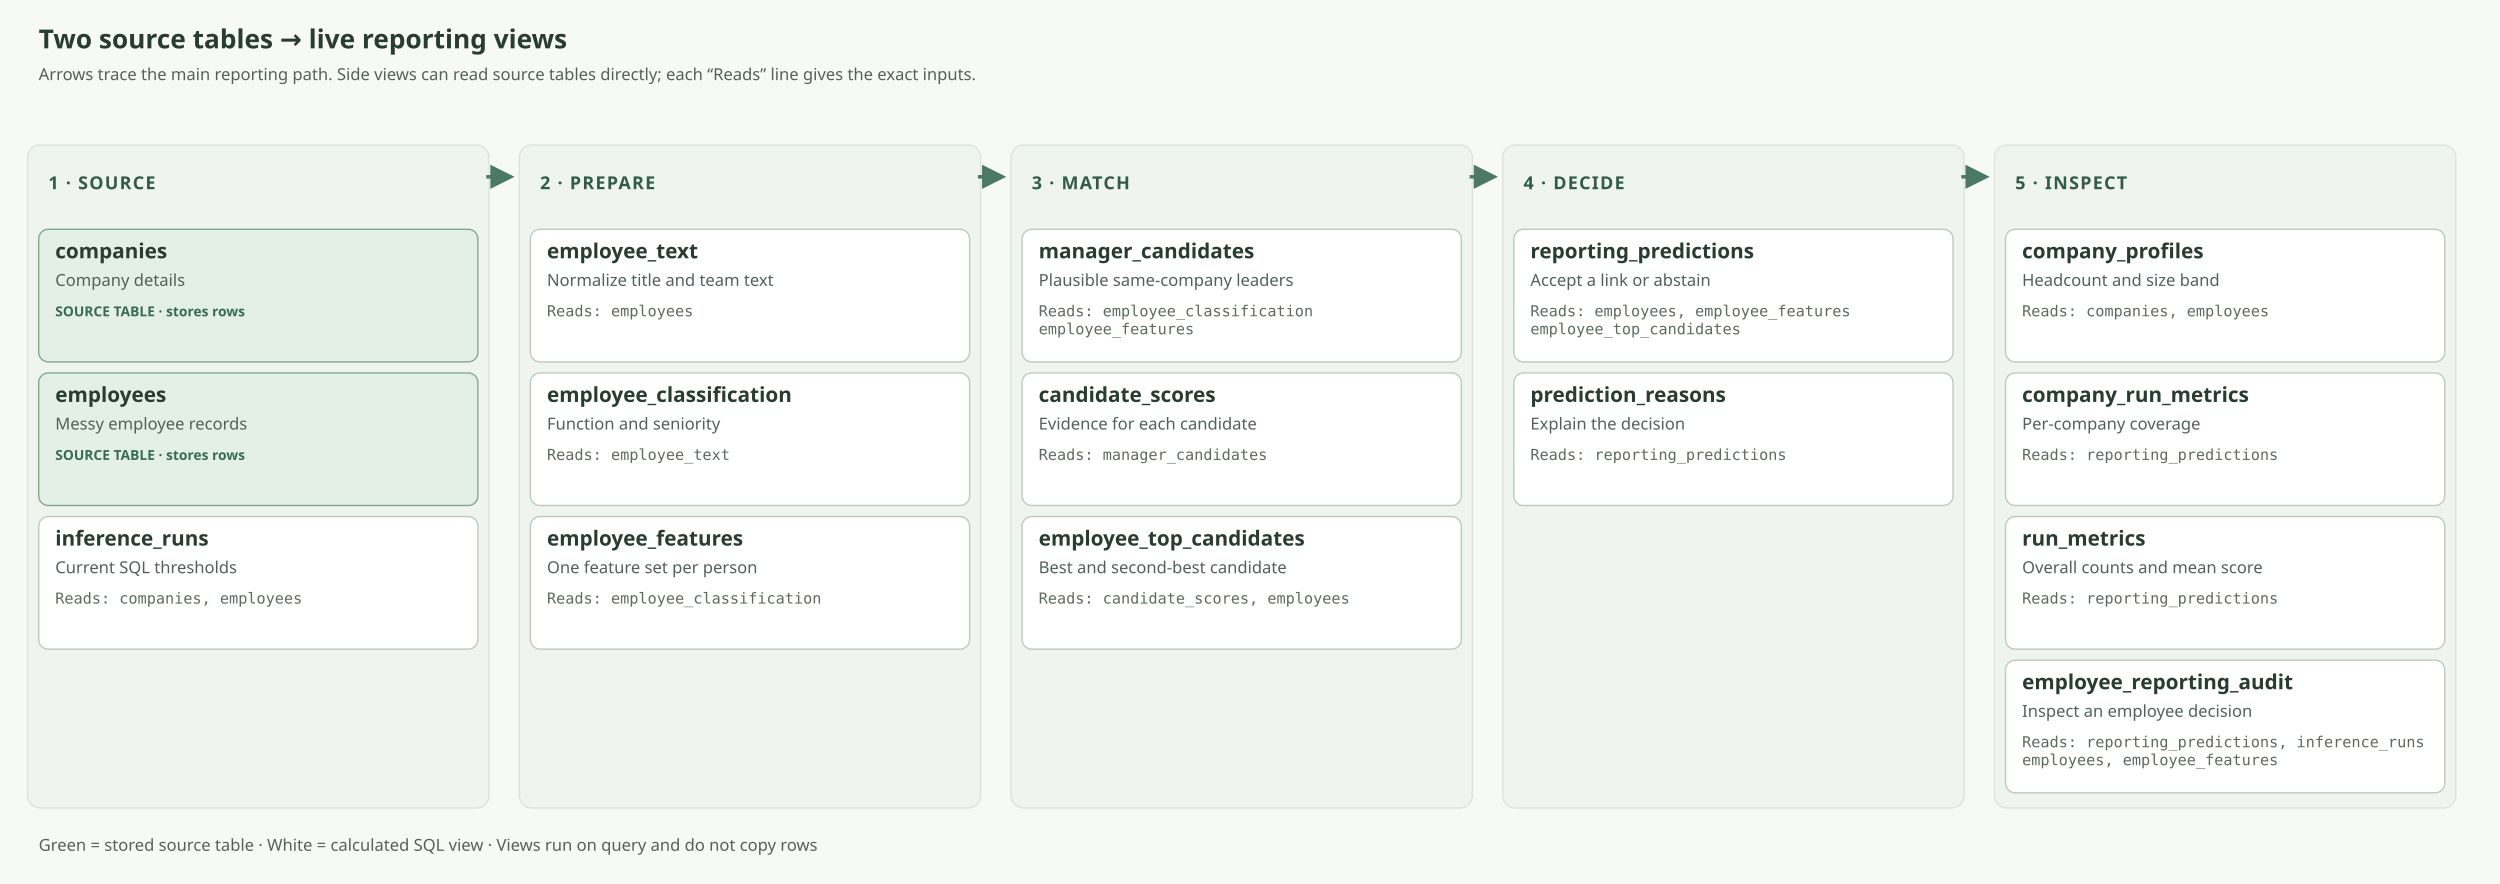
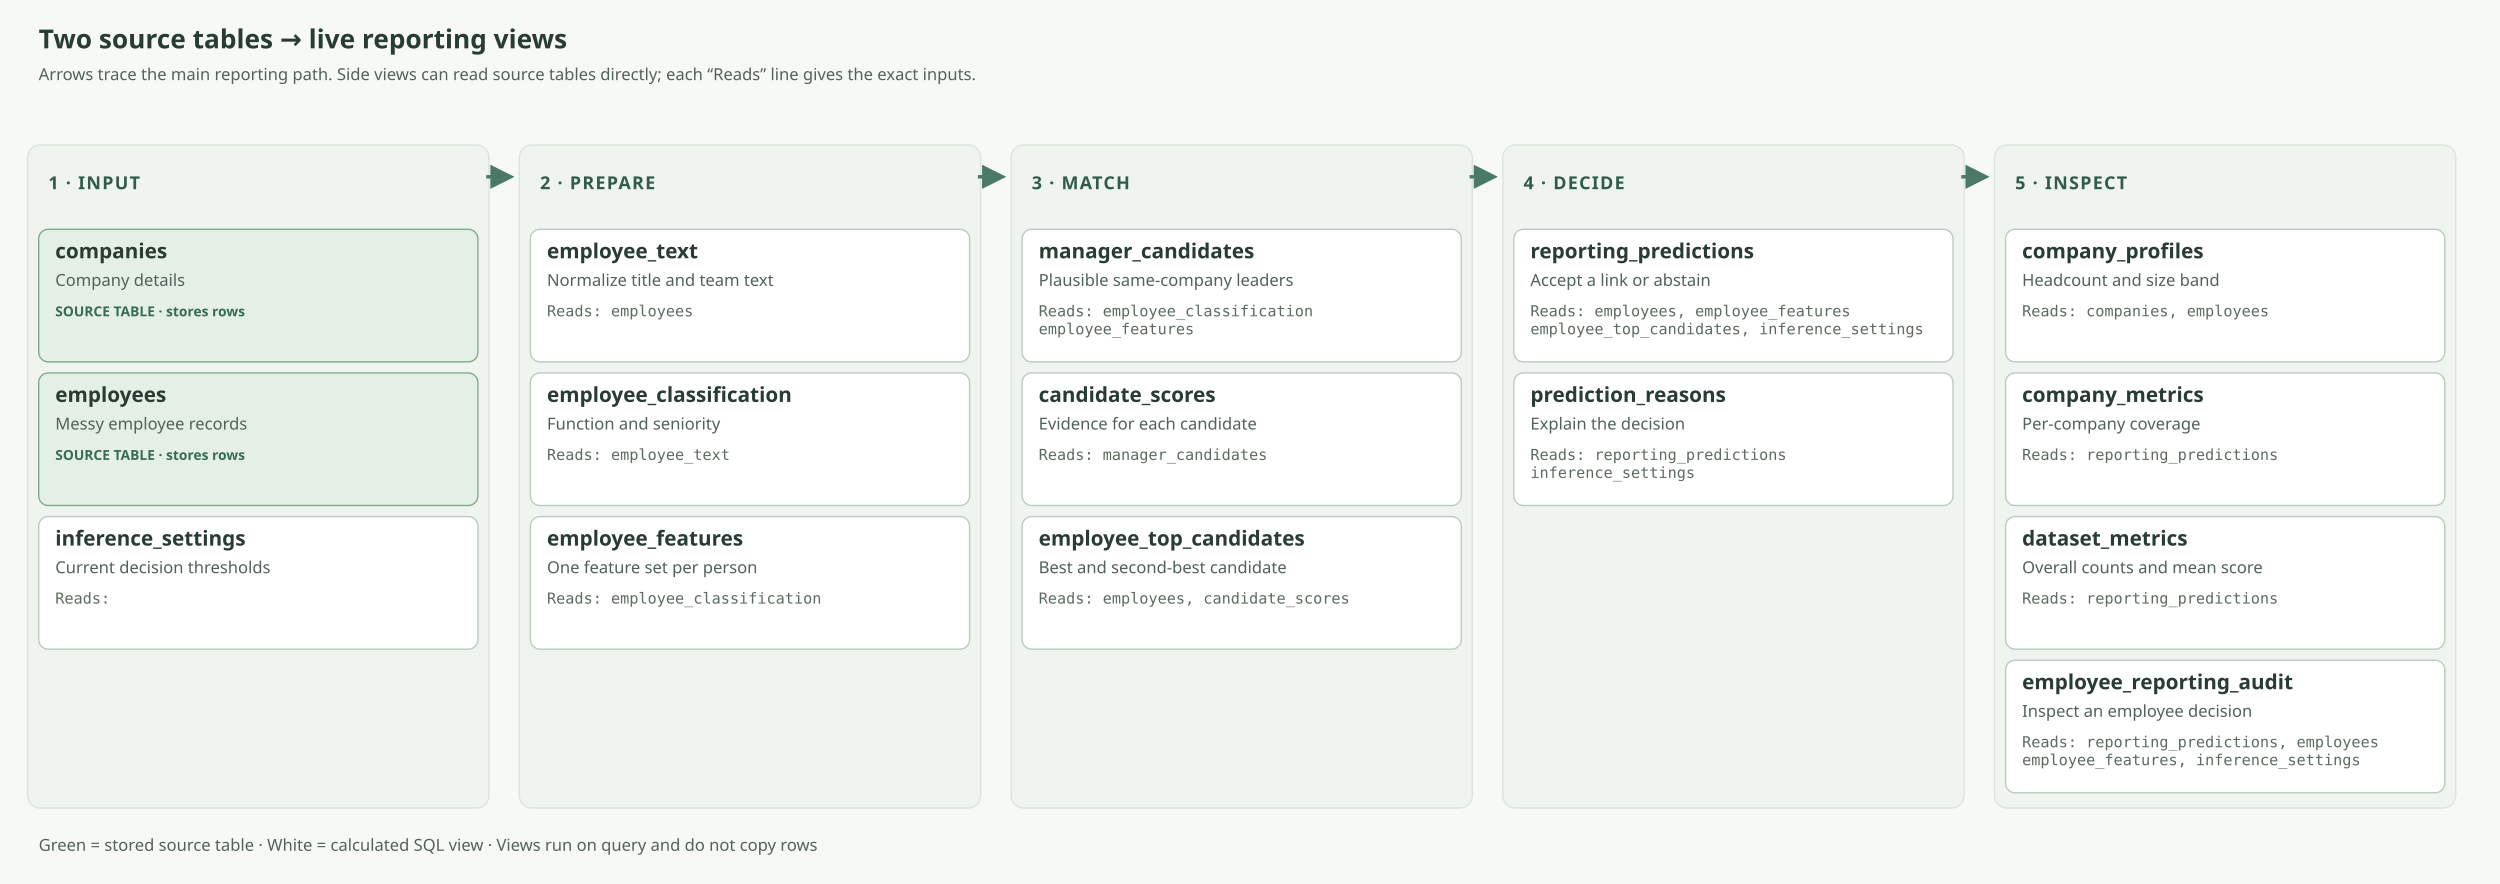
<svg xmlns="http://www.w3.org/2000/svg" width="1810" height="640" viewBox="0 0 1810 640" role="img" aria-labelledby="title desc">
  <defs>
    <marker id="flow-arrow" viewBox="0 0 10 10" refX="8" refY="5" markerWidth="7" markerHeight="7" orient="auto">
      <path d="M0 0 L10 5 L0 10 Z" fill="#4b7965" />
    </marker>
  </defs>
  <rect width="1810" height="640" fill="#f7f9f6" />
  <style>text{font-family:system-ui,sans-serif;fill:#283c32}.heading{font-size:19px;font-weight:700}.note{font-size:12px;fill:#526159}.stage{font-size:13px;font-weight:700;letter-spacing:.07em;fill:#315c49}.name{font-size:15px;font-weight:700}.description{font-size:12px;fill:#506159}.reads{font-family:ui-monospace,monospace;font-size:11px;fill:#5b6b5d}.kind{font-size:10px;font-weight:700;fill:#376c50}</style>
  <text x="28" y="35" class="heading">Two source tables → live reporting views</text>
  <text x="28" y="58" class="note">Arrows trace the main reporting path. Side views can read source tables directly; each “Reads” line gives the exact inputs.</text>
  <rect x="20" y="105" width="334" height="480" rx="9" fill="#f0f4ef" stroke="#dae5da" />
-   <text x="35" y="137" class="stage">1 · SOURCE</text>
+   <text x="35" y="137" class="stage">1 · INPUT</text>
  <path d="M352,128 H369" fill="none" stroke="#4b7965" stroke-width="2.5" marker-end="url(#flow-arrow)" />
  <g aria-label="companies">
    <rect x="28" y="166" width="318" height="96" rx="7" fill="#e4efe6" stroke="#80a98b" />
    <text x="40" y="187" class="name">companies</text>
    <text x="40" y="207" class="description">Company details</text>
    <text x="40" y="229" class="kind">SOURCE TABLE · stores rows</text>
  </g>
  <g aria-label="employees">
    <rect x="28" y="270" width="318" height="96" rx="7" fill="#e4efe6" stroke="#80a98b" />
    <text x="40" y="291" class="name">employees</text>
    <text x="40" y="311" class="description">Messy employee records</text>
    <text x="40" y="333" class="kind">SOURCE TABLE · stores rows</text>
  </g>
-   <g aria-label="inference_runs">
+   <g aria-label="inference_settings">
    <rect x="28" y="374" width="318" height="96" rx="7" fill="#ffffff" stroke="#b9cbbd" />
-     <text x="40" y="395" class="name">inference_runs</text>
-     <text x="40" y="415" class="description">Current SQL thresholds</text>
-     <text x="40" y="437" class="reads">Reads: companies, employees</text>
+     <text x="40" y="395" class="name">inference_settings</text>
+     <text x="40" y="415" class="description">Current decision thresholds</text>
+     <text x="40" y="437" class="reads">Reads: </text>
  </g>
  <rect x="376" y="105" width="334" height="480" rx="9" fill="#f0f4ef" stroke="#dae5da" />
  <text x="391" y="137" class="stage">2 · PREPARE</text>
  <path d="M708,128 H725" fill="none" stroke="#4b7965" stroke-width="2.5" marker-end="url(#flow-arrow)" />
  <g aria-label="employee_text">
    <rect x="384" y="166" width="318" height="96" rx="7" fill="#ffffff" stroke="#b9cbbd" />
    <text x="396" y="187" class="name">employee_text</text>
    <text x="396" y="207" class="description">Normalize title and team text</text>
    <text x="396" y="229" class="reads">Reads: employees</text>
  </g>
  <g aria-label="employee_classification">
    <rect x="384" y="270" width="318" height="96" rx="7" fill="#ffffff" stroke="#b9cbbd" />
    <text x="396" y="291" class="name">employee_classification</text>
    <text x="396" y="311" class="description">Function and seniority</text>
    <text x="396" y="333" class="reads">Reads: employee_text</text>
  </g>
  <g aria-label="employee_features">
    <rect x="384" y="374" width="318" height="96" rx="7" fill="#ffffff" stroke="#b9cbbd" />
    <text x="396" y="395" class="name">employee_features</text>
    <text x="396" y="415" class="description">One feature set per person</text>
    <text x="396" y="437" class="reads">Reads: employee_classification</text>
  </g>
  <rect x="732" y="105" width="334" height="480" rx="9" fill="#f0f4ef" stroke="#dae5da" />
  <text x="747" y="137" class="stage">3 · MATCH</text>
  <path d="M1064,128 H1081" fill="none" stroke="#4b7965" stroke-width="2.5" marker-end="url(#flow-arrow)" />
  <g aria-label="manager_candidates">
    <rect x="740" y="166" width="318" height="96" rx="7" fill="#ffffff" stroke="#b9cbbd" />
    <text x="752" y="187" class="name">manager_candidates</text>
    <text x="752" y="207" class="description">Plausible same-company leaders</text>
    <text x="752" y="229" class="reads">Reads: employee_classification</text>
    <text x="752" y="242" class="reads">employee_features</text>
  </g>
  <g aria-label="candidate_scores">
    <rect x="740" y="270" width="318" height="96" rx="7" fill="#ffffff" stroke="#b9cbbd" />
    <text x="752" y="291" class="name">candidate_scores</text>
    <text x="752" y="311" class="description">Evidence for each candidate</text>
    <text x="752" y="333" class="reads">Reads: manager_candidates</text>
  </g>
  <g aria-label="employee_top_candidates">
    <rect x="740" y="374" width="318" height="96" rx="7" fill="#ffffff" stroke="#b9cbbd" />
    <text x="752" y="395" class="name">employee_top_candidates</text>
    <text x="752" y="415" class="description">Best and second-best candidate</text>
-     <text x="752" y="437" class="reads">Reads: candidate_scores, employees</text>
+     <text x="752" y="437" class="reads">Reads: employees, candidate_scores</text>
  </g>
  <rect x="1088" y="105" width="334" height="480" rx="9" fill="#f0f4ef" stroke="#dae5da" />
  <text x="1103" y="137" class="stage">4 · DECIDE</text>
  <path d="M1420,128 H1437" fill="none" stroke="#4b7965" stroke-width="2.5" marker-end="url(#flow-arrow)" />
  <g aria-label="reporting_predictions">
    <rect x="1096" y="166" width="318" height="96" rx="7" fill="#ffffff" stroke="#b9cbbd" />
    <text x="1108" y="187" class="name">reporting_predictions</text>
    <text x="1108" y="207" class="description">Accept a link or abstain</text>
    <text x="1108" y="229" class="reads">Reads: employees, employee_features</text>
-     <text x="1108" y="242" class="reads">employee_top_candidates</text>
+     <text x="1108" y="242" class="reads">employee_top_candidates, inference_settings</text>
  </g>
  <g aria-label="prediction_reasons">
    <rect x="1096" y="270" width="318" height="96" rx="7" fill="#ffffff" stroke="#b9cbbd" />
    <text x="1108" y="291" class="name">prediction_reasons</text>
    <text x="1108" y="311" class="description">Explain the decision</text>
    <text x="1108" y="333" class="reads">Reads: reporting_predictions</text>
+     <text x="1108" y="346" class="reads">inference_settings</text>
  </g>
  <rect x="1444" y="105" width="334" height="480" rx="9" fill="#f0f4ef" stroke="#dae5da" />
  <text x="1459" y="137" class="stage">5 · INSPECT</text>
  <g aria-label="company_profiles">
    <rect x="1452" y="166" width="318" height="96" rx="7" fill="#ffffff" stroke="#b9cbbd" />
    <text x="1464" y="187" class="name">company_profiles</text>
    <text x="1464" y="207" class="description">Headcount and size band</text>
    <text x="1464" y="229" class="reads">Reads: companies, employees</text>
  </g>
-   <g aria-label="company_run_metrics">
+   <g aria-label="company_metrics">
    <rect x="1452" y="270" width="318" height="96" rx="7" fill="#ffffff" stroke="#b9cbbd" />
-     <text x="1464" y="291" class="name">company_run_metrics</text>
+     <text x="1464" y="291" class="name">company_metrics</text>
    <text x="1464" y="311" class="description">Per-company coverage</text>
    <text x="1464" y="333" class="reads">Reads: reporting_predictions</text>
  </g>
-   <g aria-label="run_metrics">
+   <g aria-label="dataset_metrics">
    <rect x="1452" y="374" width="318" height="96" rx="7" fill="#ffffff" stroke="#b9cbbd" />
-     <text x="1464" y="395" class="name">run_metrics</text>
+     <text x="1464" y="395" class="name">dataset_metrics</text>
    <text x="1464" y="415" class="description">Overall counts and mean score</text>
    <text x="1464" y="437" class="reads">Reads: reporting_predictions</text>
  </g>
  <g aria-label="employee_reporting_audit">
    <rect x="1452" y="478" width="318" height="96" rx="7" fill="#ffffff" stroke="#b9cbbd" />
    <text x="1464" y="499" class="name">employee_reporting_audit</text>
    <text x="1464" y="519" class="description">Inspect an employee decision</text>
-     <text x="1464" y="541" class="reads">Reads: reporting_predictions, inference_runs</text>
-     <text x="1464" y="554" class="reads">employees, employee_features</text>
+     <text x="1464" y="541" class="reads">Reads: reporting_predictions, employees</text>
+     <text x="1464" y="554" class="reads">employee_features, inference_settings</text>
  </g>
  <text x="28" y="616" class="note">Green = stored source table · White = calculated SQL view · Views run on query and do not copy rows</text>
</svg>
